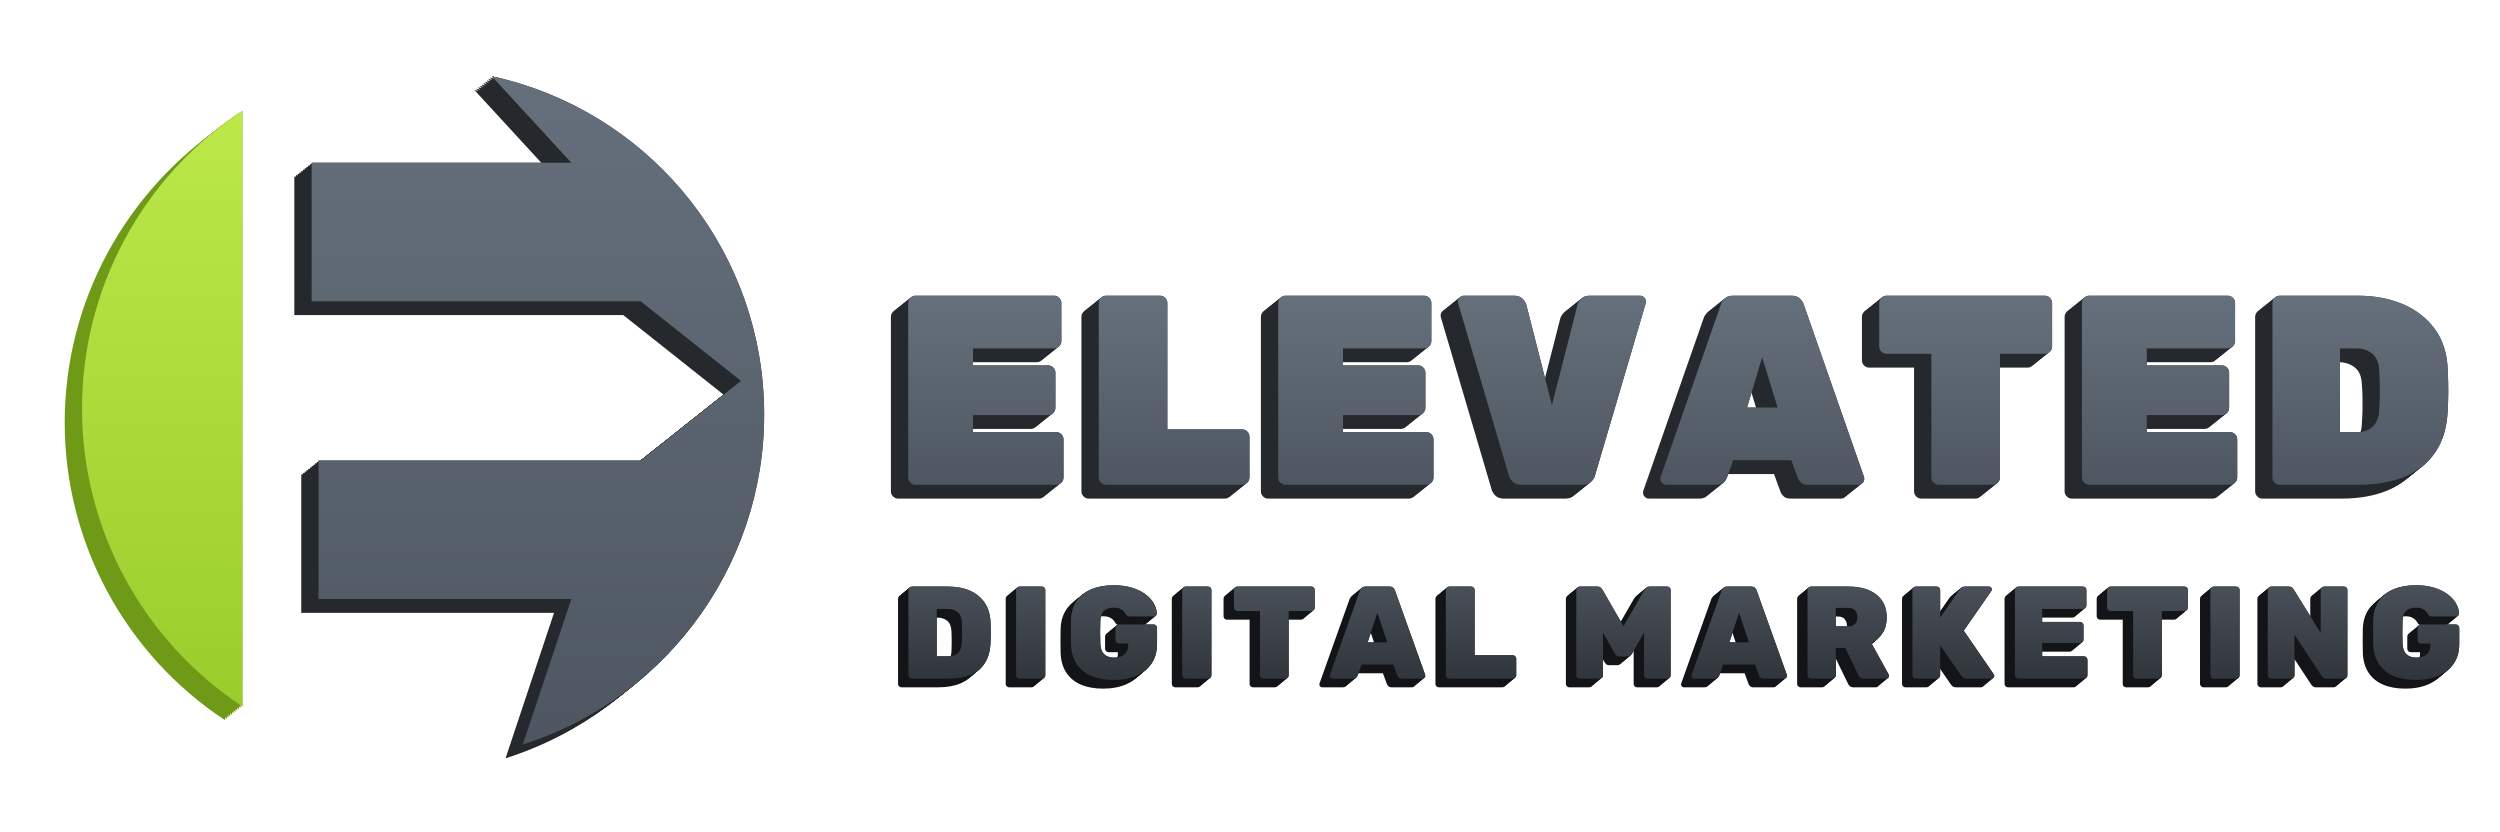
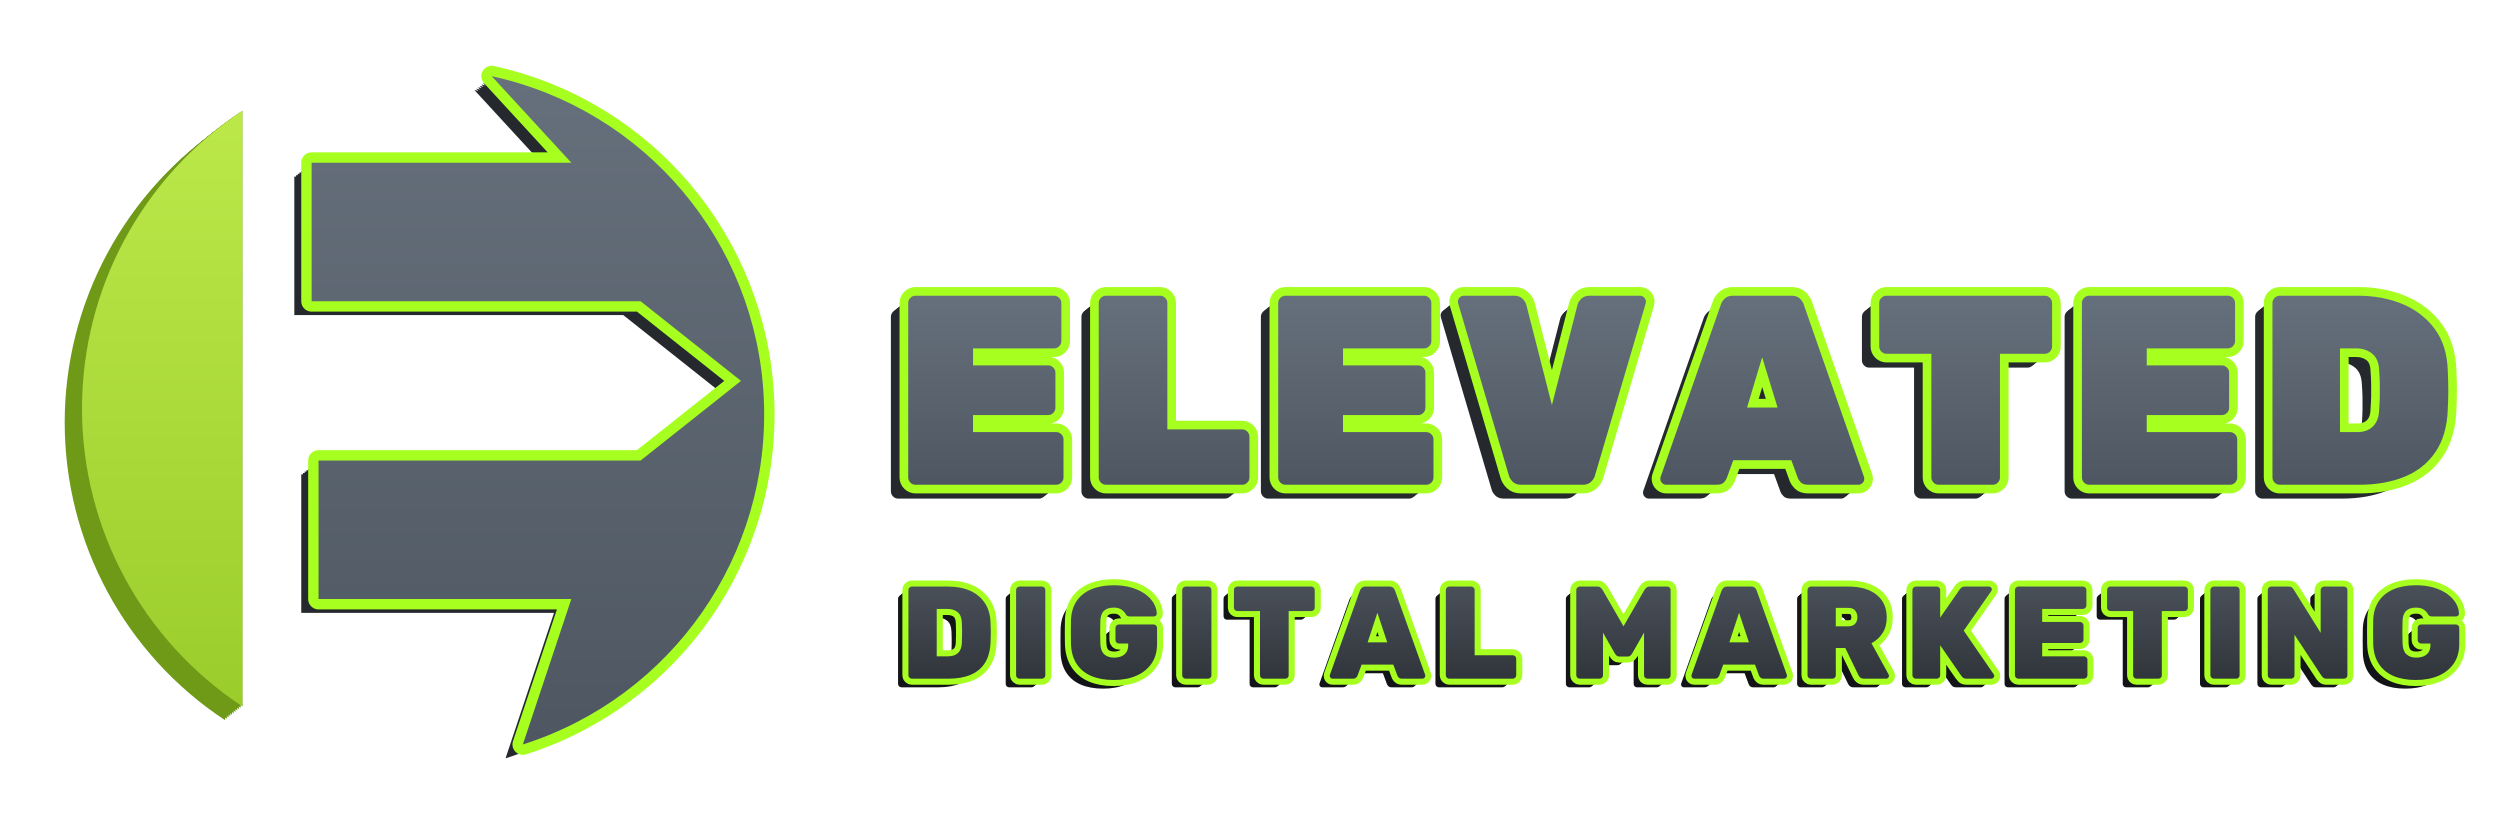
<svg xmlns="http://www.w3.org/2000/svg" viewBox="-8 0 722 240" width="722" height="240" role="img" aria-label="Elevated Digital Marketing">
  <defs>
    <linearGradient id="g-green" x1="0" y1="0" x2="0" y2="1">
      <stop offset="0" stop-color="#BCE84A" />
      <stop offset="1" stop-color="#9ACD2C" />
    </linearGradient>
    <linearGradient id="g-gray" x1="0" y1="0" x2="0" y2="1">
      <stop offset="0" stop-color="#66707C" />
      <stop offset="1" stop-color="#4E5761" />
    </linearGradient>
    <linearGradient id="g-word" x1="0" y1="0" x2="0" y2="1">
      <stop offset="0" stop-color="#66707C" />
      <stop offset="1" stop-color="#4E5761" />
    </linearGradient>
    <linearGradient id="g-sub" x1="0" y1="0" x2="0" y2="1">
      <stop offset="0" stop-color="#4A5059" />
      <stop offset="1" stop-color="#30353B" />
    </linearGradient>
  </defs>
  <path id="g-green-s" fill="#6F9A18" d="M62 32A103 103 0 0 0 62 204Z" />
  <use href="#g-green-s" x="-5.00" y="4.00" />
  <use href="#g-green-s" x="-4.50" y="3.60" />
  <use href="#g-green-s" x="-4.00" y="3.20" />
  <use href="#g-green-s" x="-3.50" y="2.80" />
  <use href="#g-green-s" x="-3.00" y="2.40" />
  <use href="#g-green-s" x="-2.50" y="2.00" />
  <use href="#g-green-s" x="-2.00" y="1.60" />
  <use href="#g-green-s" x="-1.50" y="1.20" />
  <use href="#g-green-s" x="-1.00" y="0.80" />
  <use href="#g-green-s" x="-0.50" y="0.40" />
  <path fill="url(#g-green)" d="M62 32A103 103 0 0 0 62 204Z" />
  <path id="g-gray-s" fill="#25292E" d="M82 47H157L134 22A100 100 0 0 1 143 215L157 173H84V133H177L206 110L177 87H82Z" />
  <use href="#g-gray-s" x="-5.00" y="4.00" />
  <use href="#g-gray-s" x="-4.50" y="3.60" />
  <use href="#g-gray-s" x="-4.00" y="3.20" />
  <use href="#g-gray-s" x="-3.50" y="2.80" />
  <use href="#g-gray-s" x="-3.00" y="2.40" />
  <use href="#g-gray-s" x="-2.50" y="2.00" />
  <use href="#g-gray-s" x="-2.00" y="1.60" />
  <use href="#g-gray-s" x="-1.50" y="1.20" />
  <use href="#g-gray-s" x="-1.00" y="0.80" />
  <use href="#g-gray-s" x="-0.50" y="0.40" />
-   <path fill="url(#g-gray)" d="M82 47H157L134 22A100 100 0 0 1 143 215L157 173H84V133H177L206 110L177 87H82Z" />
+   <path fill="url(#g-gray)" stroke="#A6FF1F" stroke-width="6" stroke-linejoin="round" paint-order="stroke" d="M82 47H157L134 22A100 100 0 0 1 143 215L157 173H84V133H177L206 110L177 87H82Z" />
  <path id="g-word-s" fill="#25292E" d="M256.396 140.0Q255.538 140.0 254.914 139.376Q254.29 138.752 254.29 137.894V87.506Q254.29 86.648 254.914 86.024Q255.538 85.4 256.396 85.4H296.41Q297.268 85.4 297.892 86.024Q298.516 86.648 298.516 87.506V98.504Q298.516 99.362 297.892 99.986Q297.268 100.61 296.41 100.61H273.01V105.524H294.694Q295.552 105.524 296.176 106.148Q296.8 106.772 296.8 107.63V117.77Q296.8 118.628 296.176 119.252Q295.552 119.876 294.694 119.876H273.01V124.79H297.034Q297.892 124.79 298.516 125.414Q299.14 126.038 299.14 126.896V137.894Q299.14 138.752 298.516 139.376Q297.892 140.0 297.034 140.0ZM311.422 140.0Q310.564 140.0 309.94 139.376Q309.316 138.752 309.316 137.894V87.506Q309.316 86.648 309.94 86.024Q310.564 85.4 311.422 85.4H327.022Q327.88 85.4 328.504 86.024Q329.128 86.648 329.128 87.506V124.01H350.734Q351.592 124.01 352.216 124.634Q352.84 125.258 352.84 126.116V137.894Q352.84 138.752 352.216 139.376Q351.592 140.0 350.734 140.0ZM363.25 140.0Q362.392 140.0 361.768 139.376Q361.144 138.752 361.144 137.894V87.506Q361.144 86.648 361.768 86.024Q362.392 85.4 363.25 85.4H403.264Q404.122 85.4 404.746 86.024Q405.37 86.648 405.37 87.506V98.504Q405.37 99.362 404.746 99.986Q404.122 100.61 403.264 100.61H379.864V105.524H401.548Q402.406 105.524 403.03 106.148Q403.654 106.772 403.654 107.63V117.77Q403.654 118.628 403.03 119.252Q402.406 119.876 401.548 119.876H379.864V124.79H403.888Q404.746 124.79 405.37 125.414Q405.994 126.038 405.994 126.896V137.894Q405.994 138.752 405.37 139.376Q404.746 140.0 403.888 140.0ZM431.302 140.0Q429.742 140.0 428.884 139.142Q428.026 138.284 427.792 137.426L413.128 87.662Q413.05 87.35 413.05 87.116Q413.05 86.414 413.557 85.907Q414.064 85.4 414.766 85.4H429.274Q430.834 85.4 431.692 86.258Q432.55 87.116 432.784 87.974L440.194 116.99L447.604 87.974Q447.838 87.116 448.696 86.258Q449.554 85.4 451.114 85.4H465.622Q466.324 85.4 466.831 85.907Q467.338 86.414 467.338 87.116Q467.338 87.35 467.26 87.662L452.596 137.426Q452.362 138.284 451.504 139.142Q450.646 140.0 449.086 140.0ZM473.224 140.0Q472.522 140.0 472.015 139.493Q471.508 138.986 471.508 138.284Q471.508 137.972 471.586 137.738L488.98 87.974Q489.214 87.116 490.072 86.258Q490.93 85.4 492.49 85.4H509.416Q510.976 85.4 511.834 86.258Q512.692 87.116 512.926 87.974L530.32 137.738Q530.398 137.972 530.398 138.284Q530.398 138.986 529.891 139.493Q529.384 140.0 528.682 140.0H514.252Q512.77 140.0 512.107 139.337Q511.444 138.674 511.21 138.05L509.338 132.902H492.568L490.696 138.05Q490.462 138.674 489.838 139.337Q489.214 140.0 487.654 140.0ZM496.546 117.692H505.36L500.914 103.184ZM551.884 140.0Q551.026 140.0 550.402 139.376Q549.778 138.752 549.778 137.894V102.17H536.83Q535.972 102.17 535.348 101.546Q534.724 100.922 534.724 100.064V87.506Q534.724 86.648 535.348 86.024Q535.972 85.4 536.83 85.4H582.538Q583.396 85.4 584.02 86.024Q584.644 86.648 584.644 87.506V100.064Q584.644 100.922 584.02 101.546Q583.396 102.17 582.538 102.17H569.59V137.894Q569.59 138.752 568.966 139.376Q568.342 140.0 567.484 140.0ZM595.366 140.0Q594.508 140.0 593.884 139.376Q593.26 138.752 593.26 137.894V87.506Q593.26 86.648 593.884 86.024Q594.508 85.4 595.366 85.4H635.38Q636.238 85.4 636.862 86.024Q637.486 86.648 637.486 87.506V98.504Q637.486 99.362 636.862 99.986Q636.238 100.61 635.38 100.61H611.98V105.524H633.664Q634.522 105.524 635.146 106.148Q635.77 106.772 635.77 107.63V117.77Q635.77 118.628 635.146 119.252Q634.522 119.876 633.664 119.876H611.98V124.79H636.004Q636.862 124.79 637.486 125.414Q638.11 126.038 638.11 126.896V137.894Q638.11 138.752 637.486 139.376Q636.862 140.0 636.004 140.0ZM650.392 140.0Q649.534 140.0 648.91 139.376Q648.286 138.752 648.286 137.894V87.506Q648.286 86.648 648.91 86.024Q649.534 85.4 650.392 85.4H672.856Q680.188 85.4 685.96 87.857Q691.732 90.314 695.203 95.072Q698.674 99.83 698.908 106.85Q699.064 110.204 699.064 112.739Q699.064 115.274 698.908 118.472Q698.596 125.804 695.32 130.601Q692.044 135.398 686.389 137.699Q680.734 140.0 673.246 140.0ZM667.786 124.79H672.856Q674.572 124.79 675.937 124.127Q677.302 123.464 678.16 122.06Q679.018 120.656 679.096 118.472Q679.252 116.21 679.291 114.416Q679.33 112.622 679.291 110.789Q679.252 108.956 679.096 106.85Q678.94 103.574 677.029 102.092Q675.118 100.61 672.466 100.61H667.786Z" />
  <use href="#g-word-s" x="-5.00" y="4.00" />
  <use href="#g-word-s" x="-4.50" y="3.60" />
  <use href="#g-word-s" x="-4.00" y="3.20" />
  <use href="#g-word-s" x="-3.50" y="2.80" />
  <use href="#g-word-s" x="-3.00" y="2.40" />
  <use href="#g-word-s" x="-2.50" y="2.00" />
  <use href="#g-word-s" x="-2.00" y="1.60" />
  <use href="#g-word-s" x="-1.50" y="1.20" />
  <use href="#g-word-s" x="-1.00" y="0.80" />
  <use href="#g-word-s" x="-0.50" y="0.40" />
-   <path fill="url(#g-word)" d="M256.396 140.0Q255.538 140.0 254.914 139.376Q254.29 138.752 254.29 137.894V87.506Q254.29 86.648 254.914 86.024Q255.538 85.4 256.396 85.4H296.41Q297.268 85.4 297.892 86.024Q298.516 86.648 298.516 87.506V98.504Q298.516 99.362 297.892 99.986Q297.268 100.61 296.41 100.61H273.01V105.524H294.694Q295.552 105.524 296.176 106.148Q296.8 106.772 296.8 107.63V117.77Q296.8 118.628 296.176 119.252Q295.552 119.876 294.694 119.876H273.01V124.79H297.034Q297.892 124.79 298.516 125.414Q299.14 126.038 299.14 126.896V137.894Q299.14 138.752 298.516 139.376Q297.892 140.0 297.034 140.0ZM311.422 140.0Q310.564 140.0 309.94 139.376Q309.316 138.752 309.316 137.894V87.506Q309.316 86.648 309.94 86.024Q310.564 85.4 311.422 85.4H327.022Q327.88 85.4 328.504 86.024Q329.128 86.648 329.128 87.506V124.01H350.734Q351.592 124.01 352.216 124.634Q352.84 125.258 352.84 126.116V137.894Q352.84 138.752 352.216 139.376Q351.592 140.0 350.734 140.0ZM363.25 140.0Q362.392 140.0 361.768 139.376Q361.144 138.752 361.144 137.894V87.506Q361.144 86.648 361.768 86.024Q362.392 85.4 363.25 85.4H403.264Q404.122 85.4 404.746 86.024Q405.37 86.648 405.37 87.506V98.504Q405.37 99.362 404.746 99.986Q404.122 100.61 403.264 100.61H379.864V105.524H401.548Q402.406 105.524 403.03 106.148Q403.654 106.772 403.654 107.63V117.77Q403.654 118.628 403.03 119.252Q402.406 119.876 401.548 119.876H379.864V124.79H403.888Q404.746 124.79 405.37 125.414Q405.994 126.038 405.994 126.896V137.894Q405.994 138.752 405.37 139.376Q404.746 140.0 403.888 140.0ZM431.302 140.0Q429.742 140.0 428.884 139.142Q428.026 138.284 427.792 137.426L413.128 87.662Q413.05 87.35 413.05 87.116Q413.05 86.414 413.557 85.907Q414.064 85.4 414.766 85.4H429.274Q430.834 85.4 431.692 86.258Q432.55 87.116 432.784 87.974L440.194 116.99L447.604 87.974Q447.838 87.116 448.696 86.258Q449.554 85.4 451.114 85.4H465.622Q466.324 85.4 466.831 85.907Q467.338 86.414 467.338 87.116Q467.338 87.35 467.26 87.662L452.596 137.426Q452.362 138.284 451.504 139.142Q450.646 140.0 449.086 140.0ZM473.224 140.0Q472.522 140.0 472.015 139.493Q471.508 138.986 471.508 138.284Q471.508 137.972 471.586 137.738L488.98 87.974Q489.214 87.116 490.072 86.258Q490.93 85.4 492.49 85.4H509.416Q510.976 85.4 511.834 86.258Q512.692 87.116 512.926 87.974L530.32 137.738Q530.398 137.972 530.398 138.284Q530.398 138.986 529.891 139.493Q529.384 140.0 528.682 140.0H514.252Q512.77 140.0 512.107 139.337Q511.444 138.674 511.21 138.05L509.338 132.902H492.568L490.696 138.05Q490.462 138.674 489.838 139.337Q489.214 140.0 487.654 140.0ZM496.546 117.692H505.36L500.914 103.184ZM551.884 140.0Q551.026 140.0 550.402 139.376Q549.778 138.752 549.778 137.894V102.17H536.83Q535.972 102.17 535.348 101.546Q534.724 100.922 534.724 100.064V87.506Q534.724 86.648 535.348 86.024Q535.972 85.4 536.83 85.4H582.538Q583.396 85.4 584.02 86.024Q584.644 86.648 584.644 87.506V100.064Q584.644 100.922 584.02 101.546Q583.396 102.17 582.538 102.17H569.59V137.894Q569.59 138.752 568.966 139.376Q568.342 140.0 567.484 140.0ZM595.366 140.0Q594.508 140.0 593.884 139.376Q593.26 138.752 593.26 137.894V87.506Q593.26 86.648 593.884 86.024Q594.508 85.4 595.366 85.4H635.38Q636.238 85.4 636.862 86.024Q637.486 86.648 637.486 87.506V98.504Q637.486 99.362 636.862 99.986Q636.238 100.61 635.38 100.61H611.98V105.524H633.664Q634.522 105.524 635.146 106.148Q635.77 106.772 635.77 107.63V117.77Q635.77 118.628 635.146 119.252Q634.522 119.876 633.664 119.876H611.98V124.79H636.004Q636.862 124.79 637.486 125.414Q638.11 126.038 638.11 126.896V137.894Q638.11 138.752 637.486 139.376Q636.862 140.0 636.004 140.0ZM650.392 140.0Q649.534 140.0 648.91 139.376Q648.286 138.752 648.286 137.894V87.506Q648.286 86.648 648.91 86.024Q649.534 85.4 650.392 85.4H672.856Q680.188 85.4 685.96 87.857Q691.732 90.314 695.203 95.072Q698.674 99.83 698.908 106.85Q699.064 110.204 699.064 112.739Q699.064 115.274 698.908 118.472Q698.596 125.804 695.32 130.601Q692.044 135.398 686.389 137.699Q680.734 140.0 673.246 140.0ZM667.786 124.79H672.856Q674.572 124.79 675.937 124.127Q677.302 123.464 678.16 122.06Q679.018 120.656 679.096 118.472Q679.252 116.21 679.291 114.416Q679.33 112.622 679.291 110.789Q679.252 108.956 679.096 106.85Q678.94 103.574 677.029 102.092Q675.118 100.61 672.466 100.61H667.786Z" />
+   <path fill="url(#g-word)" stroke="#A6FF1F" stroke-width="5" stroke-linejoin="round" paint-order="stroke" d="M256.396 140.0Q255.538 140.0 254.914 139.376Q254.29 138.752 254.29 137.894V87.506Q254.29 86.648 254.914 86.024Q255.538 85.4 256.396 85.4H296.41Q297.268 85.4 297.892 86.024Q298.516 86.648 298.516 87.506V98.504Q298.516 99.362 297.892 99.986Q297.268 100.61 296.41 100.61H273.01V105.524H294.694Q295.552 105.524 296.176 106.148Q296.8 106.772 296.8 107.63V117.77Q296.8 118.628 296.176 119.252Q295.552 119.876 294.694 119.876H273.01V124.79H297.034Q297.892 124.79 298.516 125.414Q299.14 126.038 299.14 126.896V137.894Q299.14 138.752 298.516 139.376Q297.892 140.0 297.034 140.0ZM311.422 140.0Q310.564 140.0 309.94 139.376Q309.316 138.752 309.316 137.894V87.506Q309.316 86.648 309.94 86.024Q310.564 85.4 311.422 85.4H327.022Q327.88 85.4 328.504 86.024Q329.128 86.648 329.128 87.506V124.01H350.734Q351.592 124.01 352.216 124.634Q352.84 125.258 352.84 126.116V137.894Q352.84 138.752 352.216 139.376Q351.592 140.0 350.734 140.0ZM363.25 140.0Q362.392 140.0 361.768 139.376Q361.144 138.752 361.144 137.894V87.506Q361.144 86.648 361.768 86.024Q362.392 85.4 363.25 85.4H403.264Q404.122 85.4 404.746 86.024Q405.37 86.648 405.37 87.506V98.504Q405.37 99.362 404.746 99.986Q404.122 100.61 403.264 100.61H379.864V105.524H401.548Q402.406 105.524 403.03 106.148Q403.654 106.772 403.654 107.63V117.77Q403.654 118.628 403.03 119.252Q402.406 119.876 401.548 119.876H379.864V124.79H403.888Q404.746 124.79 405.37 125.414Q405.994 126.038 405.994 126.896V137.894Q405.994 138.752 405.37 139.376Q404.746 140.0 403.888 140.0ZM431.302 140.0Q429.742 140.0 428.884 139.142Q428.026 138.284 427.792 137.426L413.128 87.662Q413.05 87.35 413.05 87.116Q413.05 86.414 413.557 85.907Q414.064 85.4 414.766 85.4H429.274Q430.834 85.4 431.692 86.258Q432.55 87.116 432.784 87.974L440.194 116.99L447.604 87.974Q447.838 87.116 448.696 86.258Q449.554 85.4 451.114 85.4H465.622Q466.324 85.4 466.831 85.907Q467.338 86.414 467.338 87.116Q467.338 87.35 467.26 87.662L452.596 137.426Q452.362 138.284 451.504 139.142Q450.646 140.0 449.086 140.0ZM473.224 140.0Q472.522 140.0 472.015 139.493Q471.508 138.986 471.508 138.284Q471.508 137.972 471.586 137.738L488.98 87.974Q489.214 87.116 490.072 86.258Q490.93 85.4 492.49 85.4H509.416Q510.976 85.4 511.834 86.258Q512.692 87.116 512.926 87.974L530.32 137.738Q530.398 137.972 530.398 138.284Q530.398 138.986 529.891 139.493Q529.384 140.0 528.682 140.0H514.252Q512.77 140.0 512.107 139.337Q511.444 138.674 511.21 138.05L509.338 132.902H492.568L490.696 138.05Q490.462 138.674 489.838 139.337Q489.214 140.0 487.654 140.0ZM496.546 117.692H505.36L500.914 103.184ZM551.884 140.0Q551.026 140.0 550.402 139.376Q549.778 138.752 549.778 137.894V102.17H536.83Q535.972 102.17 535.348 101.546Q534.724 100.922 534.724 100.064V87.506Q534.724 86.648 535.348 86.024Q535.972 85.4 536.83 85.4H582.538Q583.396 85.4 584.02 86.024Q584.644 86.648 584.644 87.506V100.064Q584.644 100.922 584.02 101.546Q583.396 102.17 582.538 102.17H569.59V137.894Q569.59 138.752 568.966 139.376Q568.342 140.0 567.484 140.0ZM595.366 140.0Q594.508 140.0 593.884 139.376Q593.26 138.752 593.26 137.894V87.506Q593.26 86.648 593.884 86.024Q594.508 85.4 595.366 85.4H635.38Q636.238 85.4 636.862 86.024Q637.486 86.648 637.486 87.506V98.504Q637.486 99.362 636.862 99.986Q636.238 100.61 635.38 100.61H611.98V105.524H633.664Q634.522 105.524 635.146 106.148Q635.77 106.772 635.77 107.63V117.77Q635.77 118.628 635.146 119.252Q634.522 119.876 633.664 119.876H611.98V124.79H636.004Q636.862 124.79 637.486 125.414Q638.11 126.038 638.11 126.896V137.894Q638.11 138.752 637.486 139.376Q636.862 140.0 636.004 140.0ZM650.392 140.0Q649.534 140.0 648.91 139.376Q648.286 138.752 648.286 137.894V87.506Q648.286 86.648 648.91 86.024Q649.534 85.4 650.392 85.4H672.856Q680.188 85.4 685.96 87.857Q691.732 90.314 695.203 95.072Q698.674 99.83 698.908 106.85Q699.064 110.204 699.064 112.739Q699.064 115.274 698.908 118.472Q698.596 125.804 695.32 130.601Q692.044 135.398 686.389 137.699Q680.734 140.0 673.246 140.0ZM667.786 124.79H672.856Q674.572 124.79 675.937 124.127Q677.302 123.464 678.16 122.06Q679.018 120.656 679.096 118.472Q679.252 116.21 679.291 114.416Q679.33 112.622 679.291 110.789Q679.252 108.956 679.096 106.85Q678.94 103.574 677.029 102.092Q675.118 100.61 672.466 100.61H667.786Z" />
  <path id="g-sub-s" fill="#121417" d="M255.344 196.0Q254.964 196.0 254.66 195.715Q254.356 195.43 254.356 195.012V170.388Q254.356 169.97 254.66 169.685Q254.964 169.4 255.344 169.4H265.756Q269.442 169.4 272.14 170.597Q274.838 171.794 276.396 174.112Q277.954 176.43 278.068 179.812Q278.144 181.446 278.144 182.7Q278.144 183.954 278.068 185.55Q277.916 189.122 276.453 191.44Q274.99 193.758 272.33 194.879Q269.67 196.0 265.946 196.0ZM262.526 189.54H265.756Q267.01 189.54 267.884 189.122Q268.758 188.704 269.252 187.811Q269.746 186.918 269.784 185.512Q269.822 184.41 269.841 183.536Q269.86 182.662 269.841 181.788Q269.822 180.914 269.784 179.85Q269.708 177.76 268.587 176.81Q267.466 175.86 265.566 175.86H262.526ZM286.436 196.0Q286.056 196.0 285.752 195.715Q285.448 195.43 285.448 195.012V170.388Q285.448 169.97 285.752 169.685Q286.056 169.4 286.436 169.4H292.896Q293.314 169.4 293.599 169.685Q293.884 169.97 293.884 170.388V195.012Q293.884 195.43 293.599 195.715Q293.314 196.0 292.896 196.0ZM313.614 196.38Q309.852 196.38 307.154 195.221Q304.456 194.062 302.936 191.744Q301.416 189.426 301.302 186.006Q301.264 184.41 301.264 182.567Q301.264 180.724 301.302 179.09Q301.416 175.784 302.955 173.542Q304.494 171.3 307.23 170.16Q309.966 169.02 313.614 169.02Q316.54 169.02 318.82 169.704Q321.1 170.388 322.715 171.566Q324.329 172.744 325.185 174.207Q326.04 175.67 326.078 177.228Q326.078 177.57 325.831 177.798Q325.584 178.026 325.242 178.026H318.25Q317.87 178.026 317.642 177.912Q317.413 177.798 317.224 177.57Q317.034 177.19 316.635 176.696Q316.236 176.202 315.514 175.841Q314.792 175.48 313.614 175.48Q311.828 175.48 310.84 176.392Q309.852 177.304 309.776 179.28Q309.662 182.472 309.776 185.816Q309.852 187.982 310.897 188.951Q311.942 189.92 313.728 189.92Q314.906 189.92 315.837 189.54Q316.768 189.16 317.3 188.343Q317.832 187.526 317.832 186.234V185.854H315.134Q314.716 185.854 314.431 185.55Q314.146 185.246 314.146 184.866V181.332Q314.146 180.914 314.431 180.629Q314.716 180.344 315.134 180.344H325.127Q325.546 180.344 325.85 180.629Q326.154 180.914 326.154 181.332V185.968Q326.154 189.312 324.558 191.63Q322.962 193.948 320.149 195.164Q317.338 196.38 313.614 196.38ZM334.407 196.0Q334.027 196.0 333.723 195.715Q333.419 195.43 333.419 195.012V170.388Q333.419 169.97 333.723 169.685Q334.027 169.4 334.407 169.4H340.867Q341.285 169.4 341.57 169.685Q341.855 169.97 341.855 170.388V195.012Q341.855 195.43 341.57 195.715Q341.285 196.0 340.867 196.0ZM356.873 196.0Q356.455 196.0 356.17 195.715Q355.885 195.43 355.885 195.012V176.468H349.349Q348.931 176.468 348.646 176.183Q348.361 175.898 348.361 175.48V170.388Q348.361 169.97 348.646 169.685Q348.931 169.4 349.349 169.4H370.705Q371.123 169.4 371.408 169.685Q371.693 169.97 371.693 170.388V175.48Q371.693 175.898 371.408 176.183Q371.123 176.468 370.705 176.468H364.169V195.012Q364.169 195.43 363.884 195.715Q363.599 196.0 363.181 196.0ZM376.831 196.0Q376.489 196.0 376.261 195.753Q376.033 195.506 376.033 195.164Q376.033 195.012 376.071 194.898L384.735 170.578Q384.887 170.16 385.267 169.78Q385.647 169.4 386.331 169.4H393.285Q394.007 169.4 394.387 169.78Q394.767 170.16 394.881 170.578L403.583 194.898Q403.621 195.012 403.621 195.164Q403.621 195.506 403.374 195.753Q403.127 196.0 402.785 196.0H396.933Q396.287 196.0 395.983 195.696Q395.679 195.392 395.565 195.126L394.387 191.934H385.229L384.051 195.126Q383.937 195.392 383.652 195.696Q383.367 196.0 382.683 196.0ZM386.977 185.512H392.639L389.789 176.962ZM410.544 196.0Q410.164 196.0 409.861 195.715Q409.556 195.43 409.556 195.012V170.388Q409.556 169.97 409.861 169.685Q410.164 169.4 410.544 169.4H416.852Q417.27 169.4 417.574 169.685Q417.878 169.97 417.878 170.388V189.236H428.861Q429.278 189.236 429.582 189.521Q429.886 189.806 429.886 190.224V195.012Q429.886 195.43 429.582 195.715Q429.278 196.0 428.861 196.0ZM448.256 196.0Q447.838 196.0 447.534 195.715Q447.23 195.43 447.23 195.012V170.388Q447.23 169.97 447.534 169.685Q447.838 169.4 448.256 169.4H453.31Q453.994 169.4 454.336 169.78Q454.678 170.16 454.792 170.312L460.872 180.876L466.952 170.312Q467.066 170.16 467.408 169.78Q467.75 169.4 468.434 169.4H473.488Q473.906 169.4 474.191 169.685Q474.476 169.97 474.476 170.388V195.012Q474.476 195.43 474.191 195.715Q473.906 196.0 473.488 196.0H467.788Q467.37 196.0 467.085 195.715Q466.8 195.43 466.8 195.012V182.7L463.38 188.704Q463.19 189.008 462.886 189.312Q462.582 189.616 462.012 189.616H459.694Q459.162 189.616 458.858 189.312Q458.554 189.008 458.364 188.704L454.944 182.7V195.012Q454.944 195.43 454.659 195.715Q454.374 196.0 453.956 196.0ZM481.286 196.0Q480.944 196.0 480.716 195.753Q480.488 195.506 480.488 195.164Q480.488 195.012 480.526 194.898L489.19 170.578Q489.342 170.16 489.722 169.78Q490.102 169.4 490.786 169.4H497.74Q498.462 169.4 498.842 169.78Q499.222 170.16 499.336 170.578L508.038 194.898Q508.076 195.012 508.076 195.164Q508.076 195.506 507.829 195.753Q507.582 196.0 507.24 196.0H501.388Q500.742 196.0 500.438 195.696Q500.134 195.392 500.02 195.126L498.842 191.934H489.684L488.506 195.126Q488.392 195.392 488.107 195.696Q487.822 196.0 487.138 196.0ZM491.432 185.512H497.094L494.244 176.962ZM515 196.0Q514.62 196.0 514.315 195.715Q514.011 195.43 514.011 195.012V170.388Q514.011 169.97 514.315 169.685Q514.62 169.4 515 169.4H525.829Q530.997 169.4 533.942 171.756Q536.887 174.112 536.887 178.33Q536.887 180.99 535.671 182.852Q534.455 184.714 532.479 185.778L537.419 194.746Q537.534 194.974 537.534 195.164Q537.534 195.506 537.305 195.753Q537.077 196.0 536.736 196.0H530.313Q529.591 196.0 529.212 195.639Q528.832 195.278 528.717 194.974L524.918 187.146H522.181V195.012Q522.181 195.43 521.896 195.715Q521.611 196.0 521.193 196.0ZM522.181 180.876H525.791Q527.121 180.876 527.767 180.135Q528.413 179.394 528.413 178.292Q528.413 177.152 527.786 176.354Q527.159 175.556 525.791 175.556H522.181ZM545.293 196.0Q544.913 196.0 544.609 195.715Q544.305 195.43 544.305 195.012V170.388Q544.305 169.97 544.609 169.685Q544.913 169.4 545.293 169.4H551.335Q551.753 169.4 552.038 169.685Q552.323 169.97 552.323 170.388V178.368L557.985 170.198Q558.175 169.932 558.517 169.666Q558.859 169.4 559.467 169.4H566.421Q566.763 169.4 567.01 169.647Q567.257 169.894 567.257 170.236Q567.257 170.464 567.105 170.654L559.125 182.13L567.789 194.746Q567.941 194.898 567.941 195.164Q567.941 195.506 567.694 195.753Q567.447 196.0 567.105 196.0H559.961Q559.201 196.0 558.84 195.658Q558.479 195.316 558.403 195.164L552.323 186.348V195.012Q552.323 195.43 552.038 195.715Q551.753 196.0 551.335 196.0ZM574.903 196.0Q574.523 196.0 574.219 195.715Q573.915 195.43 573.915 195.012V170.388Q573.915 169.97 574.219 169.685Q574.523 169.4 574.903 169.4H593.523Q593.941 169.4 594.245 169.685Q594.549 169.97 594.549 170.388V174.872Q594.549 175.252 594.245 175.556Q593.941 175.86 593.523 175.86H581.781V179.622H592.687Q593.105 179.622 593.409 179.907Q593.713 180.192 593.713 180.61V184.714Q593.713 185.132 593.409 185.417Q593.105 185.702 592.687 185.702H581.781V189.54H593.827Q594.245 189.54 594.549 189.844Q594.853 190.148 594.853 190.566V195.012Q594.853 195.43 594.549 195.715Q594.245 196.0 593.827 196.0ZM609.035 196.0Q608.617 196.0 608.332 195.715Q608.047 195.43 608.047 195.012V176.468H601.511Q601.093 176.468 600.808 176.183Q600.523 175.898 600.523 175.48V170.388Q600.523 169.97 600.808 169.685Q601.093 169.4 601.511 169.4H622.867Q623.285 169.4 623.57 169.685Q623.855 169.97 623.855 170.388V175.48Q623.855 175.898 623.57 176.183Q623.285 176.468 622.867 176.468H616.331V195.012Q616.331 195.43 616.046 195.715Q615.761 196.0 615.343 196.0ZM631.349 196.0Q630.969 196.0 630.665 195.715Q630.361 195.43 630.361 195.012V170.388Q630.361 169.97 630.665 169.685Q630.969 169.4 631.349 169.4H637.808Q638.226 169.4 638.512 169.685Q638.797 169.97 638.797 170.388V195.012Q638.797 195.43 638.512 195.715Q638.226 196.0 637.808 196.0ZM647.924 196.0Q647.544 196.0 647.24 195.715Q646.936 195.43 646.936 195.012V170.388Q646.936 169.97 647.24 169.685Q647.544 169.4 647.924 169.4H652.978Q653.662 169.4 653.966 169.704Q654.27 170.008 654.384 170.198L662.212 182.776V170.388Q662.212 169.97 662.516 169.685Q662.82 169.4 663.238 169.4H668.938Q669.356 169.4 669.641 169.685Q669.926 169.97 669.926 170.388V195.012Q669.926 195.43 669.641 195.715Q669.356 196.0 668.938 196.0H663.922Q663.238 196.0 662.915 195.677Q662.592 195.354 662.478 195.202L654.65 183.308V195.012Q654.65 195.43 654.365 195.715Q654.08 196.0 653.662 196.0ZM689.694 196.38Q685.932 196.38 683.234 195.221Q680.536 194.062 679.016 191.744Q677.496 189.426 677.382 186.006Q677.344 184.41 677.344 182.567Q677.344 180.724 677.382 179.09Q677.496 175.784 679.035 173.542Q680.574 171.3 683.31 170.16Q686.046 169.02 689.694 169.02Q692.62 169.02 694.9 169.704Q697.18 170.388 698.795 171.566Q700.41 172.744 701.265 174.207Q702.12 175.67 702.158 177.228Q702.158 177.57 701.911 177.798Q701.664 178.026 701.322 178.026H694.33Q693.95 178.026 693.722 177.912Q693.494 177.798 693.304 177.57Q693.114 177.19 692.715 176.696Q692.316 176.202 691.594 175.841Q690.872 175.48 689.694 175.48Q687.908 175.48 686.92 176.392Q685.932 177.304 685.856 179.28Q685.742 182.472 685.856 185.816Q685.932 187.982 686.977 188.951Q688.022 189.92 689.808 189.92Q690.986 189.92 691.917 189.54Q692.848 189.16 693.38 188.343Q693.912 187.526 693.912 186.234V185.854H691.214Q690.796 185.854 690.511 185.55Q690.226 185.246 690.226 184.866V181.332Q690.226 180.914 690.511 180.629Q690.796 180.344 691.214 180.344H701.208Q701.626 180.344 701.93 180.629Q702.234 180.914 702.234 181.332V185.968Q702.234 189.312 700.638 191.63Q699.042 193.948 696.23 195.164Q693.418 196.38 689.694 196.38Z" />
  <use href="#g-sub-s" x="-3.00" y="2.50" />
  <use href="#g-sub-s" x="-2.70" y="2.25" />
  <use href="#g-sub-s" x="-2.40" y="2.00" />
  <use href="#g-sub-s" x="-2.10" y="1.75" />
  <use href="#g-sub-s" x="-1.80" y="1.50" />
  <use href="#g-sub-s" x="-1.50" y="1.25" />
  <use href="#g-sub-s" x="-1.20" y="1.00" />
  <use href="#g-sub-s" x="-0.90" y="0.75" />
  <use href="#g-sub-s" x="-0.60" y="0.50" />
  <use href="#g-sub-s" x="-0.30" y="0.25" />
-   <path fill="url(#g-sub)" d="M255.344 196.0Q254.964 196.0 254.66 195.715Q254.356 195.43 254.356 195.012V170.388Q254.356 169.97 254.66 169.685Q254.964 169.4 255.344 169.4H265.756Q269.442 169.4 272.14 170.597Q274.838 171.794 276.396 174.112Q277.954 176.43 278.068 179.812Q278.144 181.446 278.144 182.7Q278.144 183.954 278.068 185.55Q277.916 189.122 276.453 191.44Q274.99 193.758 272.33 194.879Q269.67 196.0 265.946 196.0ZM262.526 189.54H265.756Q267.01 189.54 267.884 189.122Q268.758 188.704 269.252 187.811Q269.746 186.918 269.784 185.512Q269.822 184.41 269.841 183.536Q269.86 182.662 269.841 181.788Q269.822 180.914 269.784 179.85Q269.708 177.76 268.587 176.81Q267.466 175.86 265.566 175.86H262.526ZM286.436 196.0Q286.056 196.0 285.752 195.715Q285.448 195.43 285.448 195.012V170.388Q285.448 169.97 285.752 169.685Q286.056 169.4 286.436 169.4H292.896Q293.314 169.4 293.599 169.685Q293.884 169.97 293.884 170.388V195.012Q293.884 195.43 293.599 195.715Q293.314 196.0 292.896 196.0ZM313.614 196.38Q309.852 196.38 307.154 195.221Q304.456 194.062 302.936 191.744Q301.416 189.426 301.302 186.006Q301.264 184.41 301.264 182.567Q301.264 180.724 301.302 179.09Q301.416 175.784 302.955 173.542Q304.494 171.3 307.23 170.16Q309.966 169.02 313.614 169.02Q316.54 169.02 318.82 169.704Q321.1 170.388 322.715 171.566Q324.329 172.744 325.185 174.207Q326.04 175.67 326.078 177.228Q326.078 177.57 325.831 177.798Q325.584 178.026 325.242 178.026H318.25Q317.87 178.026 317.642 177.912Q317.413 177.798 317.224 177.57Q317.034 177.19 316.635 176.696Q316.236 176.202 315.514 175.841Q314.792 175.48 313.614 175.48Q311.828 175.48 310.84 176.392Q309.852 177.304 309.776 179.28Q309.662 182.472 309.776 185.816Q309.852 187.982 310.897 188.951Q311.942 189.92 313.728 189.92Q314.906 189.92 315.837 189.54Q316.768 189.16 317.3 188.343Q317.832 187.526 317.832 186.234V185.854H315.134Q314.716 185.854 314.431 185.55Q314.146 185.246 314.146 184.866V181.332Q314.146 180.914 314.431 180.629Q314.716 180.344 315.134 180.344H325.127Q325.546 180.344 325.85 180.629Q326.154 180.914 326.154 181.332V185.968Q326.154 189.312 324.558 191.63Q322.962 193.948 320.149 195.164Q317.338 196.38 313.614 196.38ZM334.407 196.0Q334.027 196.0 333.723 195.715Q333.419 195.43 333.419 195.012V170.388Q333.419 169.97 333.723 169.685Q334.027 169.4 334.407 169.4H340.867Q341.285 169.4 341.57 169.685Q341.855 169.97 341.855 170.388V195.012Q341.855 195.43 341.57 195.715Q341.285 196.0 340.867 196.0ZM356.873 196.0Q356.455 196.0 356.17 195.715Q355.885 195.43 355.885 195.012V176.468H349.349Q348.931 176.468 348.646 176.183Q348.361 175.898 348.361 175.48V170.388Q348.361 169.97 348.646 169.685Q348.931 169.4 349.349 169.4H370.705Q371.123 169.4 371.408 169.685Q371.693 169.97 371.693 170.388V175.48Q371.693 175.898 371.408 176.183Q371.123 176.468 370.705 176.468H364.169V195.012Q364.169 195.43 363.884 195.715Q363.599 196.0 363.181 196.0ZM376.831 196.0Q376.489 196.0 376.261 195.753Q376.033 195.506 376.033 195.164Q376.033 195.012 376.071 194.898L384.735 170.578Q384.887 170.16 385.267 169.78Q385.647 169.4 386.331 169.4H393.285Q394.007 169.4 394.387 169.78Q394.767 170.16 394.881 170.578L403.583 194.898Q403.621 195.012 403.621 195.164Q403.621 195.506 403.374 195.753Q403.127 196.0 402.785 196.0H396.933Q396.287 196.0 395.983 195.696Q395.679 195.392 395.565 195.126L394.387 191.934H385.229L384.051 195.126Q383.937 195.392 383.652 195.696Q383.367 196.0 382.683 196.0ZM386.977 185.512H392.639L389.789 176.962ZM410.544 196.0Q410.164 196.0 409.861 195.715Q409.556 195.43 409.556 195.012V170.388Q409.556 169.97 409.861 169.685Q410.164 169.4 410.544 169.4H416.852Q417.27 169.4 417.574 169.685Q417.878 169.97 417.878 170.388V189.236H428.861Q429.278 189.236 429.582 189.521Q429.886 189.806 429.886 190.224V195.012Q429.886 195.43 429.582 195.715Q429.278 196.0 428.861 196.0ZM448.256 196.0Q447.838 196.0 447.534 195.715Q447.23 195.43 447.23 195.012V170.388Q447.23 169.97 447.534 169.685Q447.838 169.4 448.256 169.4H453.31Q453.994 169.4 454.336 169.78Q454.678 170.16 454.792 170.312L460.872 180.876L466.952 170.312Q467.066 170.16 467.408 169.78Q467.75 169.4 468.434 169.4H473.488Q473.906 169.4 474.191 169.685Q474.476 169.97 474.476 170.388V195.012Q474.476 195.43 474.191 195.715Q473.906 196.0 473.488 196.0H467.788Q467.37 196.0 467.085 195.715Q466.8 195.43 466.8 195.012V182.7L463.38 188.704Q463.19 189.008 462.886 189.312Q462.582 189.616 462.012 189.616H459.694Q459.162 189.616 458.858 189.312Q458.554 189.008 458.364 188.704L454.944 182.7V195.012Q454.944 195.43 454.659 195.715Q454.374 196.0 453.956 196.0ZM481.286 196.0Q480.944 196.0 480.716 195.753Q480.488 195.506 480.488 195.164Q480.488 195.012 480.526 194.898L489.19 170.578Q489.342 170.16 489.722 169.78Q490.102 169.4 490.786 169.4H497.74Q498.462 169.4 498.842 169.78Q499.222 170.16 499.336 170.578L508.038 194.898Q508.076 195.012 508.076 195.164Q508.076 195.506 507.829 195.753Q507.582 196.0 507.24 196.0H501.388Q500.742 196.0 500.438 195.696Q500.134 195.392 500.02 195.126L498.842 191.934H489.684L488.506 195.126Q488.392 195.392 488.107 195.696Q487.822 196.0 487.138 196.0ZM491.432 185.512H497.094L494.244 176.962ZM515 196.0Q514.62 196.0 514.315 195.715Q514.011 195.43 514.011 195.012V170.388Q514.011 169.97 514.315 169.685Q514.62 169.4 515 169.4H525.829Q530.997 169.4 533.942 171.756Q536.887 174.112 536.887 178.33Q536.887 180.99 535.671 182.852Q534.455 184.714 532.479 185.778L537.419 194.746Q537.534 194.974 537.534 195.164Q537.534 195.506 537.305 195.753Q537.077 196.0 536.736 196.0H530.313Q529.591 196.0 529.212 195.639Q528.832 195.278 528.717 194.974L524.918 187.146H522.181V195.012Q522.181 195.43 521.896 195.715Q521.611 196.0 521.193 196.0ZM522.181 180.876H525.791Q527.121 180.876 527.767 180.135Q528.413 179.394 528.413 178.292Q528.413 177.152 527.786 176.354Q527.159 175.556 525.791 175.556H522.181ZM545.293 196.0Q544.913 196.0 544.609 195.715Q544.305 195.43 544.305 195.012V170.388Q544.305 169.97 544.609 169.685Q544.913 169.4 545.293 169.4H551.335Q551.753 169.4 552.038 169.685Q552.323 169.97 552.323 170.388V178.368L557.985 170.198Q558.175 169.932 558.517 169.666Q558.859 169.4 559.467 169.4H566.421Q566.763 169.4 567.01 169.647Q567.257 169.894 567.257 170.236Q567.257 170.464 567.105 170.654L559.125 182.13L567.789 194.746Q567.941 194.898 567.941 195.164Q567.941 195.506 567.694 195.753Q567.447 196.0 567.105 196.0H559.961Q559.201 196.0 558.84 195.658Q558.479 195.316 558.403 195.164L552.323 186.348V195.012Q552.323 195.43 552.038 195.715Q551.753 196.0 551.335 196.0ZM574.903 196.0Q574.523 196.0 574.219 195.715Q573.915 195.43 573.915 195.012V170.388Q573.915 169.97 574.219 169.685Q574.523 169.4 574.903 169.4H593.523Q593.941 169.4 594.245 169.685Q594.549 169.97 594.549 170.388V174.872Q594.549 175.252 594.245 175.556Q593.941 175.86 593.523 175.86H581.781V179.622H592.687Q593.105 179.622 593.409 179.907Q593.713 180.192 593.713 180.61V184.714Q593.713 185.132 593.409 185.417Q593.105 185.702 592.687 185.702H581.781V189.54H593.827Q594.245 189.54 594.549 189.844Q594.853 190.148 594.853 190.566V195.012Q594.853 195.43 594.549 195.715Q594.245 196.0 593.827 196.0ZM609.035 196.0Q608.617 196.0 608.332 195.715Q608.047 195.43 608.047 195.012V176.468H601.511Q601.093 176.468 600.808 176.183Q600.523 175.898 600.523 175.48V170.388Q600.523 169.97 600.808 169.685Q601.093 169.4 601.511 169.4H622.867Q623.285 169.4 623.57 169.685Q623.855 169.97 623.855 170.388V175.48Q623.855 175.898 623.57 176.183Q623.285 176.468 622.867 176.468H616.331V195.012Q616.331 195.43 616.046 195.715Q615.761 196.0 615.343 196.0ZM631.349 196.0Q630.969 196.0 630.665 195.715Q630.361 195.43 630.361 195.012V170.388Q630.361 169.97 630.665 169.685Q630.969 169.4 631.349 169.4H637.808Q638.226 169.4 638.512 169.685Q638.797 169.97 638.797 170.388V195.012Q638.797 195.43 638.512 195.715Q638.226 196.0 637.808 196.0ZM647.924 196.0Q647.544 196.0 647.24 195.715Q646.936 195.43 646.936 195.012V170.388Q646.936 169.97 647.24 169.685Q647.544 169.4 647.924 169.4H652.978Q653.662 169.4 653.966 169.704Q654.27 170.008 654.384 170.198L662.212 182.776V170.388Q662.212 169.97 662.516 169.685Q662.82 169.4 663.238 169.4H668.938Q669.356 169.4 669.641 169.685Q669.926 169.97 669.926 170.388V195.012Q669.926 195.43 669.641 195.715Q669.356 196.0 668.938 196.0H663.922Q663.238 196.0 662.915 195.677Q662.592 195.354 662.478 195.202L654.65 183.308V195.012Q654.65 195.43 654.365 195.715Q654.08 196.0 653.662 196.0ZM689.694 196.38Q685.932 196.38 683.234 195.221Q680.536 194.062 679.016 191.744Q677.496 189.426 677.382 186.006Q677.344 184.41 677.344 182.567Q677.344 180.724 677.382 179.09Q677.496 175.784 679.035 173.542Q680.574 171.3 683.31 170.16Q686.046 169.02 689.694 169.02Q692.62 169.02 694.9 169.704Q697.18 170.388 698.795 171.566Q700.41 172.744 701.265 174.207Q702.12 175.67 702.158 177.228Q702.158 177.57 701.911 177.798Q701.664 178.026 701.322 178.026H694.33Q693.95 178.026 693.722 177.912Q693.494 177.798 693.304 177.57Q693.114 177.19 692.715 176.696Q692.316 176.202 691.594 175.841Q690.872 175.48 689.694 175.48Q687.908 175.48 686.92 176.392Q685.932 177.304 685.856 179.28Q685.742 182.472 685.856 185.816Q685.932 187.982 686.977 188.951Q688.022 189.92 689.808 189.92Q690.986 189.92 691.917 189.54Q692.848 189.16 693.38 188.343Q693.912 187.526 693.912 186.234V185.854H691.214Q690.796 185.854 690.511 185.55Q690.226 185.246 690.226 184.866V181.332Q690.226 180.914 690.511 180.629Q690.796 180.344 691.214 180.344H701.208Q701.626 180.344 701.93 180.629Q702.234 180.914 702.234 181.332V185.968Q702.234 189.312 700.638 191.63Q699.042 193.948 696.23 195.164Q693.418 196.38 689.694 196.38Z" />
+   <path fill="url(#g-sub)" stroke="#A6FF1F" stroke-width="3.5" stroke-linejoin="round" paint-order="stroke" d="M255.344 196.0Q254.964 196.0 254.66 195.715Q254.356 195.43 254.356 195.012V170.388Q254.356 169.97 254.66 169.685Q254.964 169.4 255.344 169.4H265.756Q269.442 169.4 272.14 170.597Q274.838 171.794 276.396 174.112Q277.954 176.43 278.068 179.812Q278.144 181.446 278.144 182.7Q278.144 183.954 278.068 185.55Q277.916 189.122 276.453 191.44Q274.99 193.758 272.33 194.879Q269.67 196.0 265.946 196.0ZM262.526 189.54H265.756Q267.01 189.54 267.884 189.122Q268.758 188.704 269.252 187.811Q269.746 186.918 269.784 185.512Q269.822 184.41 269.841 183.536Q269.86 182.662 269.841 181.788Q269.822 180.914 269.784 179.85Q269.708 177.76 268.587 176.81Q267.466 175.86 265.566 175.86H262.526ZM286.436 196.0Q286.056 196.0 285.752 195.715Q285.448 195.43 285.448 195.012V170.388Q285.448 169.97 285.752 169.685Q286.056 169.4 286.436 169.4H292.896Q293.314 169.4 293.599 169.685Q293.884 169.97 293.884 170.388V195.012Q293.884 195.43 293.599 195.715Q293.314 196.0 292.896 196.0ZM313.614 196.38Q309.852 196.38 307.154 195.221Q304.456 194.062 302.936 191.744Q301.416 189.426 301.302 186.006Q301.264 184.41 301.264 182.567Q301.264 180.724 301.302 179.09Q301.416 175.784 302.955 173.542Q304.494 171.3 307.23 170.16Q309.966 169.02 313.614 169.02Q316.54 169.02 318.82 169.704Q321.1 170.388 322.715 171.566Q324.329 172.744 325.185 174.207Q326.04 175.67 326.078 177.228Q326.078 177.57 325.831 177.798Q325.584 178.026 325.242 178.026H318.25Q317.87 178.026 317.642 177.912Q317.413 177.798 317.224 177.57Q317.034 177.19 316.635 176.696Q316.236 176.202 315.514 175.841Q314.792 175.48 313.614 175.48Q311.828 175.48 310.84 176.392Q309.852 177.304 309.776 179.28Q309.662 182.472 309.776 185.816Q309.852 187.982 310.897 188.951Q311.942 189.92 313.728 189.92Q314.906 189.92 315.837 189.54Q316.768 189.16 317.3 188.343Q317.832 187.526 317.832 186.234V185.854H315.134Q314.716 185.854 314.431 185.55Q314.146 185.246 314.146 184.866V181.332Q314.146 180.914 314.431 180.629Q314.716 180.344 315.134 180.344H325.127Q325.546 180.344 325.85 180.629Q326.154 180.914 326.154 181.332V185.968Q326.154 189.312 324.558 191.63Q322.962 193.948 320.149 195.164Q317.338 196.38 313.614 196.38ZM334.407 196.0Q334.027 196.0 333.723 195.715Q333.419 195.43 333.419 195.012V170.388Q333.419 169.97 333.723 169.685Q334.027 169.4 334.407 169.4H340.867Q341.285 169.4 341.57 169.685Q341.855 169.97 341.855 170.388V195.012Q341.855 195.43 341.57 195.715Q341.285 196.0 340.867 196.0ZM356.873 196.0Q356.455 196.0 356.17 195.715Q355.885 195.43 355.885 195.012V176.468H349.349Q348.931 176.468 348.646 176.183Q348.361 175.898 348.361 175.48V170.388Q348.361 169.97 348.646 169.685Q348.931 169.4 349.349 169.4H370.705Q371.123 169.4 371.408 169.685Q371.693 169.97 371.693 170.388V175.48Q371.693 175.898 371.408 176.183Q371.123 176.468 370.705 176.468H364.169V195.012Q364.169 195.43 363.884 195.715Q363.599 196.0 363.181 196.0ZM376.831 196.0Q376.489 196.0 376.261 195.753Q376.033 195.506 376.033 195.164Q376.033 195.012 376.071 194.898L384.735 170.578Q384.887 170.16 385.267 169.78Q385.647 169.4 386.331 169.4H393.285Q394.007 169.4 394.387 169.78Q394.767 170.16 394.881 170.578L403.583 194.898Q403.621 195.012 403.621 195.164Q403.621 195.506 403.374 195.753Q403.127 196.0 402.785 196.0H396.933Q396.287 196.0 395.983 195.696Q395.679 195.392 395.565 195.126L394.387 191.934H385.229L384.051 195.126Q383.937 195.392 383.652 195.696Q383.367 196.0 382.683 196.0ZM386.977 185.512H392.639L389.789 176.962ZM410.544 196.0Q410.164 196.0 409.861 195.715Q409.556 195.43 409.556 195.012V170.388Q409.556 169.97 409.861 169.685Q410.164 169.4 410.544 169.4H416.852Q417.27 169.4 417.574 169.685Q417.878 169.97 417.878 170.388V189.236H428.861Q429.278 189.236 429.582 189.521Q429.886 189.806 429.886 190.224V195.012Q429.886 195.43 429.582 195.715Q429.278 196.0 428.861 196.0ZM448.256 196.0Q447.838 196.0 447.534 195.715Q447.23 195.43 447.23 195.012V170.388Q447.23 169.97 447.534 169.685Q447.838 169.4 448.256 169.4H453.31Q453.994 169.4 454.336 169.78Q454.678 170.16 454.792 170.312L460.872 180.876L466.952 170.312Q467.066 170.16 467.408 169.78Q467.75 169.4 468.434 169.4H473.488Q473.906 169.4 474.191 169.685Q474.476 169.97 474.476 170.388V195.012Q474.476 195.43 474.191 195.715Q473.906 196.0 473.488 196.0H467.788Q467.37 196.0 467.085 195.715Q466.8 195.43 466.8 195.012V182.7L463.38 188.704Q463.19 189.008 462.886 189.312Q462.582 189.616 462.012 189.616H459.694Q459.162 189.616 458.858 189.312Q458.554 189.008 458.364 188.704L454.944 182.7V195.012Q454.944 195.43 454.659 195.715Q454.374 196.0 453.956 196.0ZM481.286 196.0Q480.944 196.0 480.716 195.753Q480.488 195.506 480.488 195.164Q480.488 195.012 480.526 194.898L489.19 170.578Q489.342 170.16 489.722 169.78Q490.102 169.4 490.786 169.4H497.74Q498.462 169.4 498.842 169.78Q499.222 170.16 499.336 170.578L508.038 194.898Q508.076 195.012 508.076 195.164Q508.076 195.506 507.829 195.753Q507.582 196.0 507.24 196.0H501.388Q500.742 196.0 500.438 195.696Q500.134 195.392 500.02 195.126L498.842 191.934H489.684L488.506 195.126Q488.392 195.392 488.107 195.696Q487.822 196.0 487.138 196.0ZM491.432 185.512H497.094L494.244 176.962ZM515 196.0Q514.62 196.0 514.315 195.715Q514.011 195.43 514.011 195.012V170.388Q514.011 169.97 514.315 169.685Q514.62 169.4 515 169.4H525.829Q530.997 169.4 533.942 171.756Q536.887 174.112 536.887 178.33Q536.887 180.99 535.671 182.852Q534.455 184.714 532.479 185.778L537.419 194.746Q537.534 194.974 537.534 195.164Q537.534 195.506 537.305 195.753Q537.077 196.0 536.736 196.0H530.313Q529.591 196.0 529.212 195.639Q528.832 195.278 528.717 194.974L524.918 187.146H522.181V195.012Q522.181 195.43 521.896 195.715Q521.611 196.0 521.193 196.0ZM522.181 180.876H525.791Q527.121 180.876 527.767 180.135Q528.413 179.394 528.413 178.292Q528.413 177.152 527.786 176.354Q527.159 175.556 525.791 175.556H522.181ZM545.293 196.0Q544.913 196.0 544.609 195.715Q544.305 195.43 544.305 195.012V170.388Q544.305 169.97 544.609 169.685Q544.913 169.4 545.293 169.4H551.335Q551.753 169.4 552.038 169.685Q552.323 169.97 552.323 170.388V178.368L557.985 170.198Q558.175 169.932 558.517 169.666Q558.859 169.4 559.467 169.4H566.421Q566.763 169.4 567.01 169.647Q567.257 169.894 567.257 170.236Q567.257 170.464 567.105 170.654L559.125 182.13L567.789 194.746Q567.941 194.898 567.941 195.164Q567.941 195.506 567.694 195.753Q567.447 196.0 567.105 196.0H559.961Q559.201 196.0 558.84 195.658Q558.479 195.316 558.403 195.164L552.323 186.348V195.012Q552.323 195.43 552.038 195.715Q551.753 196.0 551.335 196.0ZM574.903 196.0Q574.523 196.0 574.219 195.715Q573.915 195.43 573.915 195.012V170.388Q573.915 169.97 574.219 169.685Q574.523 169.4 574.903 169.4H593.523Q593.941 169.4 594.245 169.685Q594.549 169.97 594.549 170.388V174.872Q594.549 175.252 594.245 175.556Q593.941 175.86 593.523 175.86H581.781V179.622H592.687Q593.105 179.622 593.409 179.907Q593.713 180.192 593.713 180.61V184.714Q593.713 185.132 593.409 185.417Q593.105 185.702 592.687 185.702H581.781V189.54H593.827Q594.245 189.54 594.549 189.844Q594.853 190.148 594.853 190.566V195.012Q594.853 195.43 594.549 195.715Q594.245 196.0 593.827 196.0ZM609.035 196.0Q608.617 196.0 608.332 195.715Q608.047 195.43 608.047 195.012V176.468H601.511Q601.093 176.468 600.808 176.183Q600.523 175.898 600.523 175.48V170.388Q600.523 169.97 600.808 169.685Q601.093 169.4 601.511 169.4H622.867Q623.285 169.4 623.57 169.685Q623.855 169.97 623.855 170.388V175.48Q623.855 175.898 623.57 176.183Q623.285 176.468 622.867 176.468H616.331V195.012Q616.331 195.43 616.046 195.715Q615.761 196.0 615.343 196.0ZM631.349 196.0Q630.969 196.0 630.665 195.715Q630.361 195.43 630.361 195.012V170.388Q630.361 169.97 630.665 169.685Q630.969 169.4 631.349 169.4H637.808Q638.226 169.4 638.512 169.685Q638.797 169.97 638.797 170.388V195.012Q638.797 195.43 638.512 195.715Q638.226 196.0 637.808 196.0ZM647.924 196.0Q647.544 196.0 647.24 195.715Q646.936 195.43 646.936 195.012V170.388Q646.936 169.97 647.24 169.685Q647.544 169.4 647.924 169.4H652.978Q653.662 169.4 653.966 169.704Q654.27 170.008 654.384 170.198L662.212 182.776V170.388Q662.212 169.97 662.516 169.685Q662.82 169.4 663.238 169.4H668.938Q669.356 169.4 669.641 169.685Q669.926 169.97 669.926 170.388V195.012Q669.926 195.43 669.641 195.715Q669.356 196.0 668.938 196.0H663.922Q663.238 196.0 662.915 195.677Q662.592 195.354 662.478 195.202L654.65 183.308V195.012Q654.65 195.43 654.365 195.715Q654.08 196.0 653.662 196.0ZM689.694 196.38Q685.932 196.38 683.234 195.221Q680.536 194.062 679.016 191.744Q677.496 189.426 677.382 186.006Q677.344 184.41 677.344 182.567Q677.344 180.724 677.382 179.09Q677.496 175.784 679.035 173.542Q680.574 171.3 683.31 170.16Q686.046 169.02 689.694 169.02Q692.62 169.02 694.9 169.704Q697.18 170.388 698.795 171.566Q700.41 172.744 701.265 174.207Q702.12 175.67 702.158 177.228Q702.158 177.57 701.911 177.798Q701.664 178.026 701.322 178.026H694.33Q693.95 178.026 693.722 177.912Q693.494 177.798 693.304 177.57Q693.114 177.19 692.715 176.696Q692.316 176.202 691.594 175.841Q690.872 175.48 689.694 175.48Q687.908 175.48 686.92 176.392Q685.932 177.304 685.856 179.28Q685.742 182.472 685.856 185.816Q685.932 187.982 686.977 188.951Q688.022 189.92 689.808 189.92Q690.986 189.92 691.917 189.54Q692.848 189.16 693.38 188.343Q693.912 187.526 693.912 186.234V185.854H691.214Q690.796 185.854 690.511 185.55Q690.226 185.246 690.226 184.866V181.332Q690.226 180.914 690.511 180.629Q690.796 180.344 691.214 180.344H701.208Q701.626 180.344 701.93 180.629Q702.234 180.914 702.234 181.332V185.968Q702.234 189.312 700.638 191.63Q699.042 193.948 696.23 195.164Q693.418 196.38 689.694 196.38Z" />
</svg>
